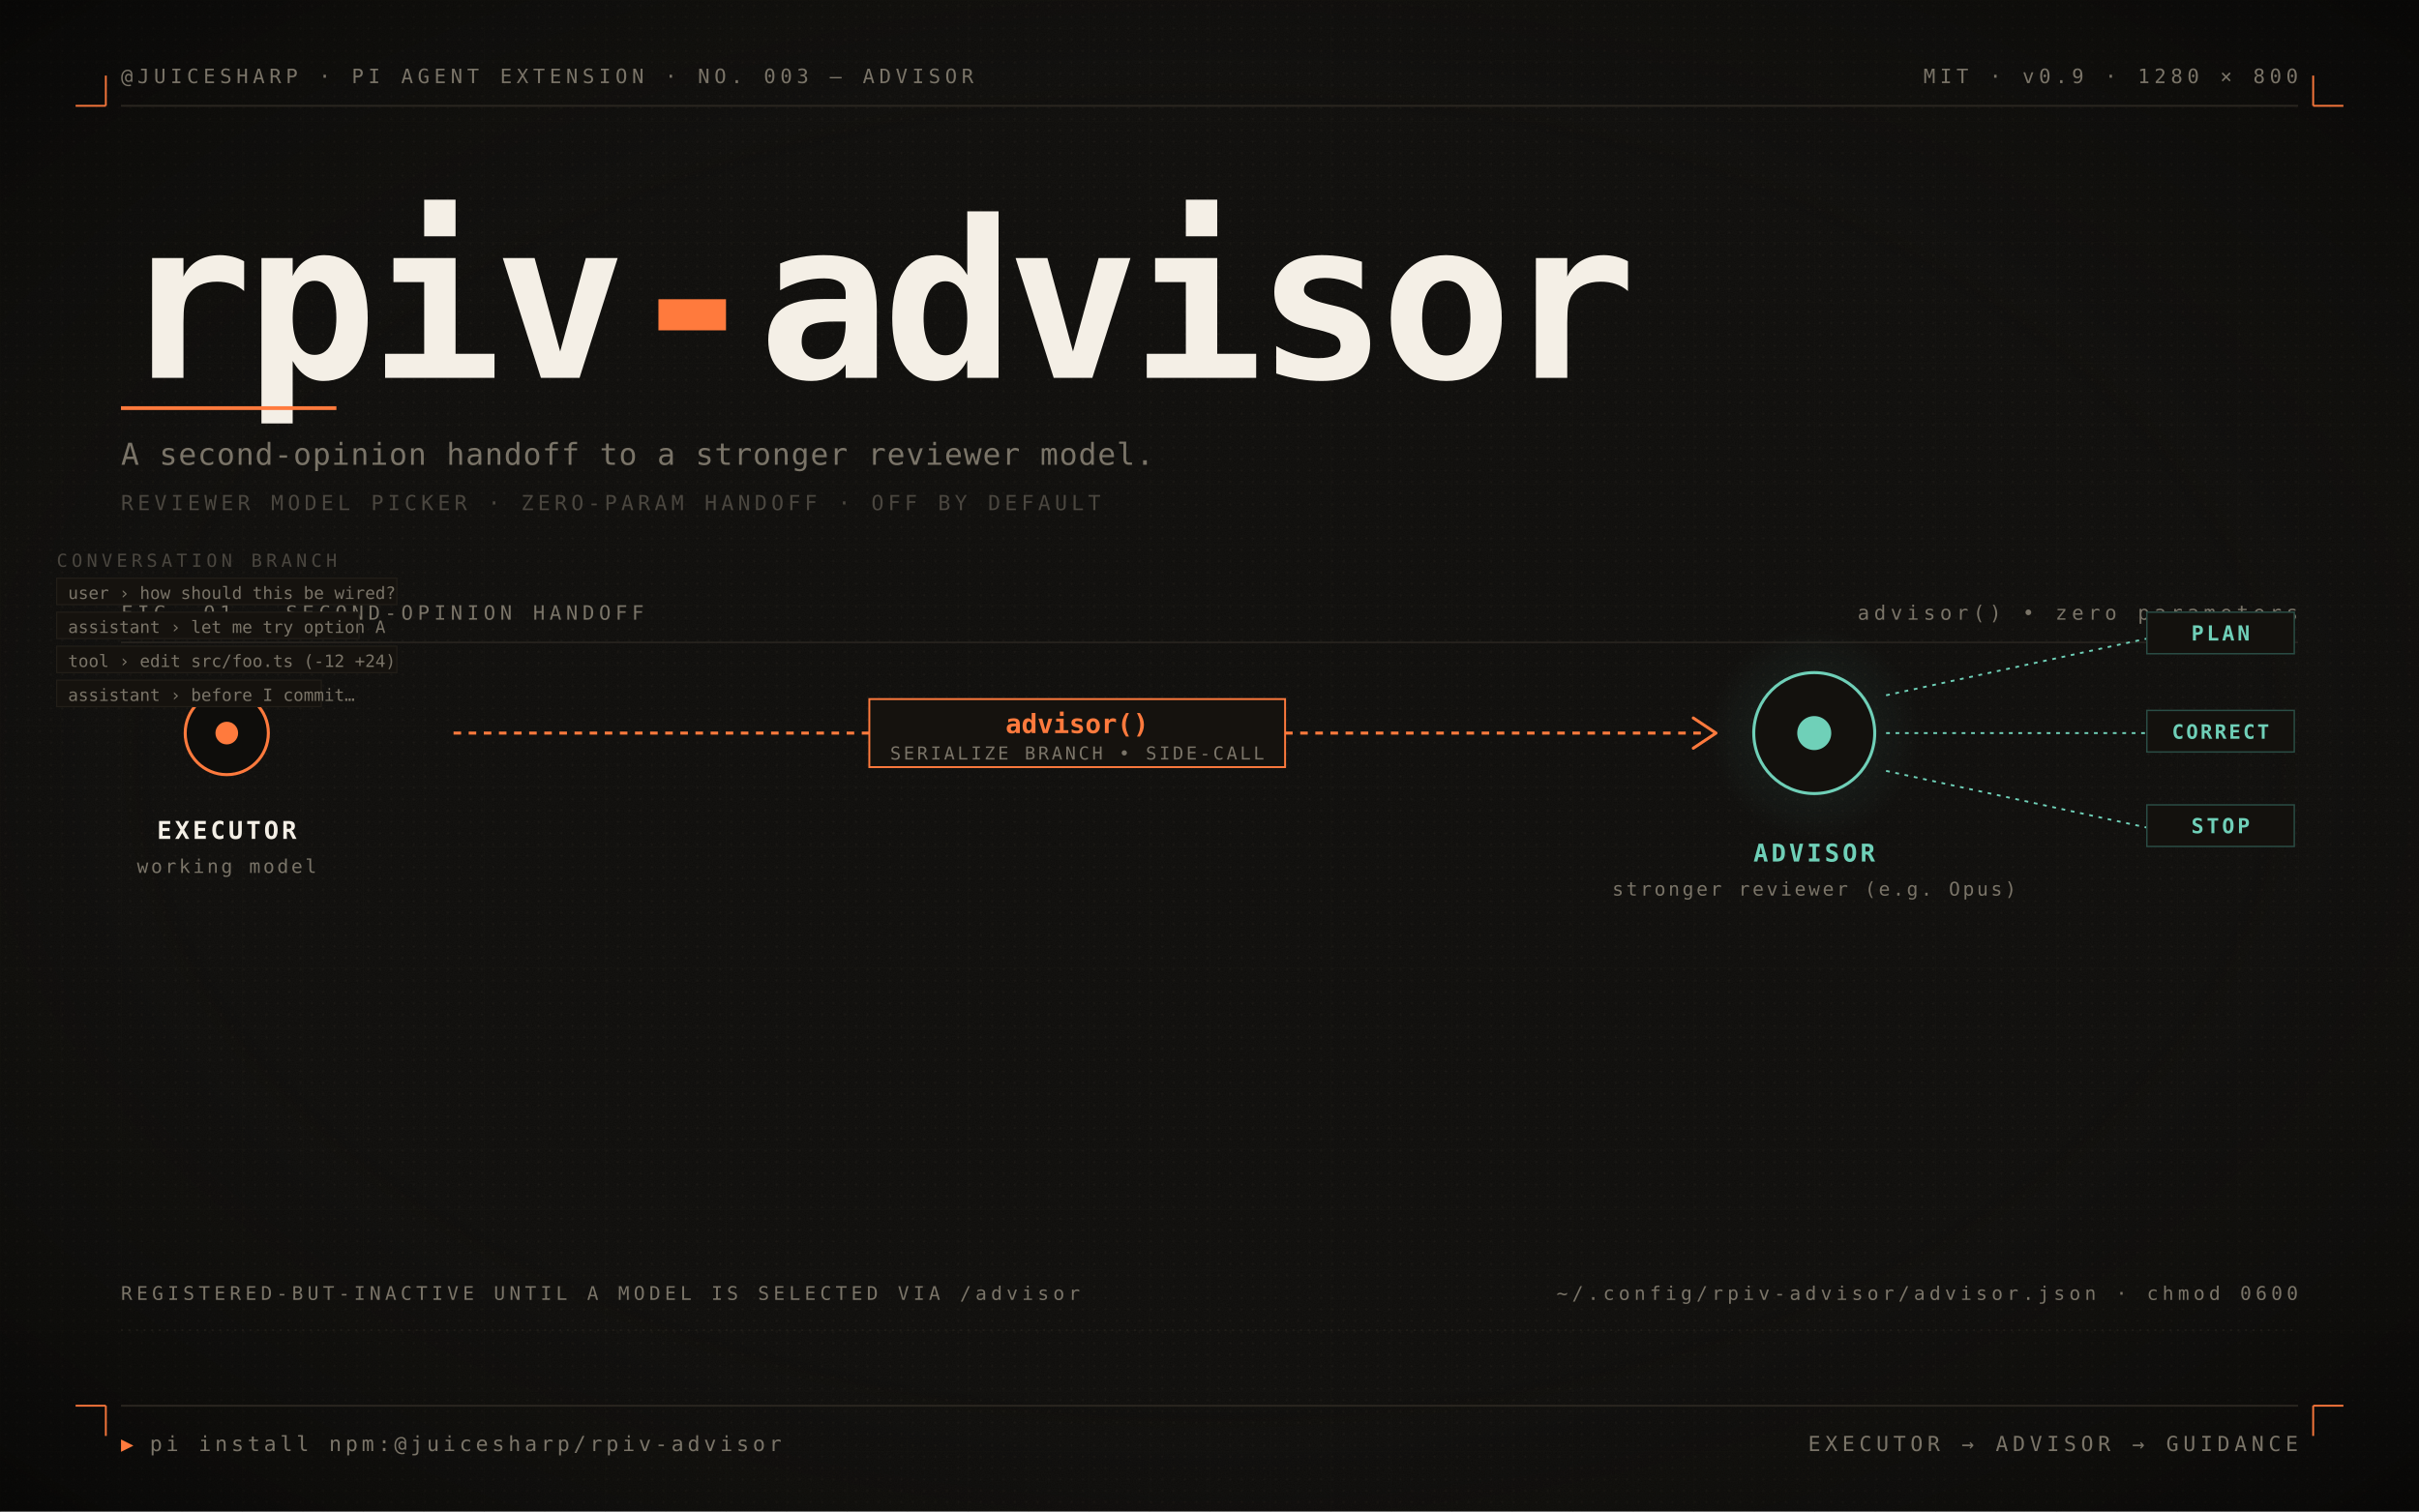
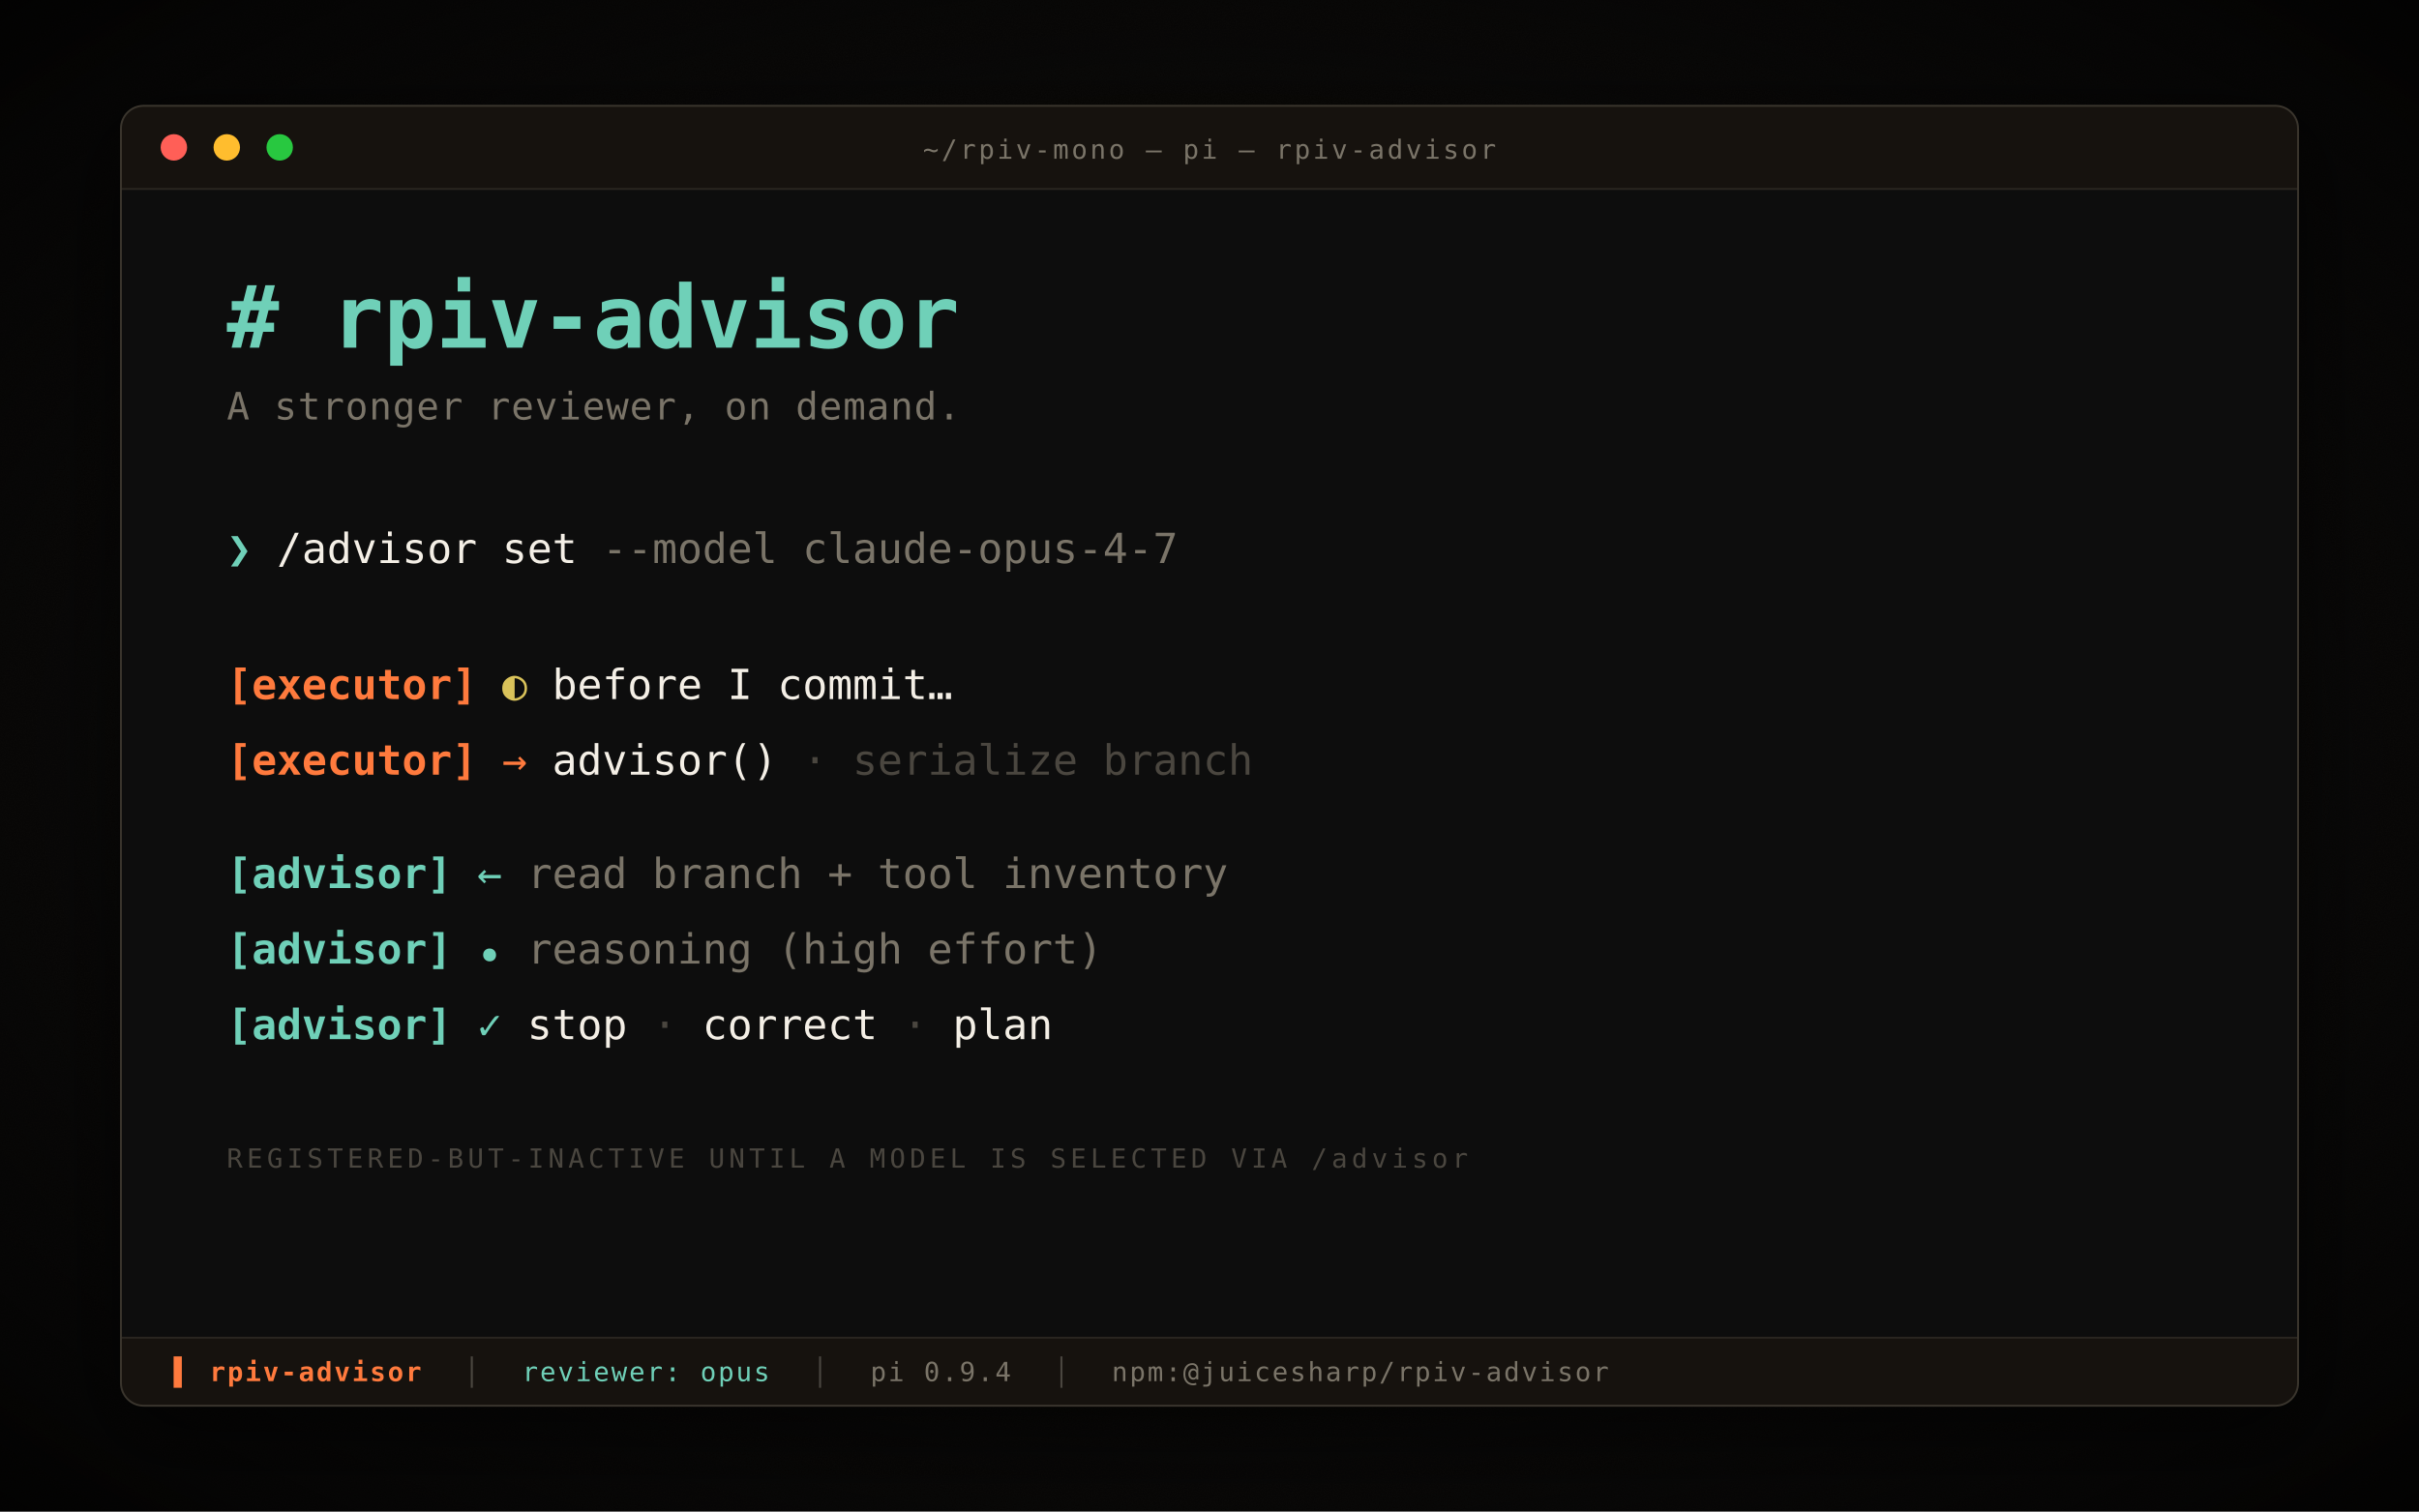
<svg xmlns="http://www.w3.org/2000/svg" viewBox="0 0 1280 800" role="img" aria-label="rpiv-advisor — Second-opinion handoff to a stronger reviewer model" preserveAspectRatio="xMidYMid meet">
  <defs>
    <style>
-       .mono   { font-family: 'JetBrains Mono', 'Fira Code', 'SFMono-Regular', ui-monospace, Menlo, Consolas, monospace; }
-       .ink    { fill: #F4EFE6; }
-       .paper  { fill: #0E0D0B; }
-       .muted  { fill: #7A7468; }
-       .dim    { fill: #4A463F; }
+       .mono { font-family: 'JetBrains Mono', 'Fira Code', 'SFMono-Regular', ui-monospace, Menlo, Consolas, monospace; }
+       .ink { fill: #F4EFE6; }
+       .muted { fill: #7A7468; }
+       .dim { fill: #4A463F; }
      .accent { fill: #FF7A3D; }
-       .mint   { fill: #6FD0B8; }
-       .rule   { stroke: #2A2620; }
-       .rule-bright { stroke: #FF7A3D; }
+       .mint { fill: #6FD0B8; }
+       .gold { fill: #D9C25A; }
    </style>
    <filter id="grain" x="0" y="0" width="100%" height="100%">
      <feTurbulence type="fractalNoise" baseFrequency="1.4" numOctaves="2" seed="13" />
-       <feColorMatrix values="0 0 0 0 0.96                              0 0 0 0 0.94                              0 0 0 0 0.88                              0 0 0 0.06 0" />
+       <feColorMatrix values="0 0 0 0 0.96  0 0 0 0 0.94  0 0 0 0 0.88  0 0 0 0.04 0" />
    </filter>
-     <pattern id="grid" width="32" height="32" patternUnits="userSpaceOnUse">
-       <path d="M32 0 H0 V32" fill="none" stroke="#161411" stroke-width="0.5" />
-     </pattern>
-     <pattern id="dots" width="6" height="6" patternUnits="userSpaceOnUse">
-       <circle cx="3" cy="3" r="0.6" fill="#231F1A" />
-     </pattern>
-     <marker id="chev" viewBox="0 0 10 10" refX="9" refY="5" markerWidth="9" markerHeight="9" orient="auto-start-reverse">
-       <path d="M0 0 L10 5 L0 10" fill="none" stroke="#FF7A3D" stroke-width="1.6" stroke-linecap="round" stroke-linejoin="round" />
-     </marker>
-     <marker id="chevMint" viewBox="0 0 10 10" refX="9" refY="5" markerWidth="9" markerHeight="9" orient="auto-start-reverse">
-       <path d="M0 0 L10 5 L0 10" fill="none" stroke="#6FD0B8" stroke-width="1.6" stroke-linecap="round" stroke-linejoin="round" />
-     </marker>
    <radialGradient id="vignette" cx="50%" cy="50%" r="70%">
-       <stop offset="60%" stop-color="#0E0D0B" stop-opacity="0" />
-       <stop offset="100%" stop-color="#000" stop-opacity="0.55" />
+       <stop offset="55%" stop-color="#070605" stop-opacity="0" />
+       <stop offset="100%" stop-color="#000" stop-opacity="0.7" />
    </radialGradient>
-     <radialGradient id="reviewerGlow" cx="50%" cy="50%" r="50%">
-       <stop offset="0%" stop-color="#6FD0B8" stop-opacity="0.45" />
-       <stop offset="60%" stop-color="#6FD0B8" stop-opacity="0.05" />
-       <stop offset="100%" stop-color="#6FD0B8" stop-opacity="0" />
-     </radialGradient>
+     <filter id="winShadow" x="-10%" y="-10%" width="120%" height="130%">
+       <feDropShadow dx="0" dy="14" stdDeviation="22" flood-color="#000" flood-opacity="0.6" />
+     </filter>
+     <clipPath id="wclip">
+       <rect x="64" y="56" width="1152" height="688" rx="12" />
+     </clipPath>
  </defs>
-   <rect width="1280" height="800" class="paper" />
-   <rect width="1280" height="800" fill="url(#grid)" opacity="0.55" />
-   <rect width="1280" height="800" fill="url(#dots)" opacity="0.4" />
-   <rect width="1280" height="800" filter="url(#grain)" opacity="0.5" />
+   <rect width="1280" height="800" fill="#070605" />
+   <rect width="1280" height="800" filter="url(#grain)" opacity="0.45" />
  <rect width="1280" height="800" fill="url(#vignette)" />
-   <g class="rule-bright" stroke-width="1" fill="none" opacity="0.95">
-     <path d="M40 56 L56 56 M56 40 L56 56" />
-     <path d="M1240 56 L1224 56 M1224 40 L1224 56" />
-     <path d="M40 744 L56 744 M56 760 L56 744" />
-     <path d="M1240 744 L1224 744 M1224 760 L1224 744" />
+   <rect x="64" y="56" width="1152" height="688" rx="12" fill="#0E0D0B" filter="url(#winShadow)" />
+   <g clip-path="url(#wclip)">
+     <rect x="64" y="56" width="1152" height="44" fill="#16120E" />
+     <line x1="64" y1="100" x2="1216" y2="100" stroke="#2A2620" />
+     <circle cx="92" cy="78" r="7" fill="#FF5F57" />
+     <circle cx="120" cy="78" r="7" fill="#FFBD2E" />
+     <circle cx="148" cy="78" r="7" fill="#28C840" />
+     <text class="mono muted" x="640" y="84" font-size="14" letter-spacing="1.4" text-anchor="middle">~/rpiv-mono — pi — rpiv-advisor</text>
+     <text class="mono mint" x="120" y="184" font-size="46" font-weight="700"># rpiv-advisor</text>
+     <text class="mono muted" x="120" y="222" font-size="20" letter-spacing="0.5">A stronger reviewer, on demand.</text>
+     <text class="mono" x="120" y="298" font-size="22">
+       <tspan class="mint" font-weight="700">❯</tspan>
+       <tspan class="ink">/advisor set</tspan>
+       <tspan class="muted">--model claude-opus-4-7</tspan>
+     </text>
+     <text class="mono" x="120" y="370" font-size="22">
+       <tspan class="accent" font-weight="700">[executor]</tspan>
+       <tspan class="gold">◐</tspan>
+       <tspan class="ink">before I commit…</tspan>
+     </text>
+     <text class="mono" x="120" y="410" font-size="22">
+       <tspan class="accent" font-weight="700">[executor]</tspan>
+       <tspan class="accent">→</tspan>
+       <tspan class="ink">advisor()</tspan>
+       <tspan class="dim">· serialize branch</tspan>
+     </text>
+     <text class="mono" x="120" y="470" font-size="22">
+       <tspan class="mint" font-weight="700">[advisor]</tspan>
+       <tspan class="mint">←</tspan>
+       <tspan class="muted">read branch + tool inventory</tspan>
+     </text>
+     <text class="mono" x="120" y="510" font-size="22">
+       <tspan class="mint" font-weight="700">[advisor]</tspan>
+       <tspan class="mint">⏺</tspan>
+       <tspan class="muted">reasoning (high effort)</tspan>
+     </text>
+     <text class="mono" x="120" y="550" font-size="22">
+       <tspan class="mint" font-weight="700">[advisor]</tspan>
+       <tspan class="mint">✓</tspan>
+       <tspan class="ink">stop</tspan>
+       <tspan class="dim">·</tspan>
+       <tspan class="ink">correct</tspan>
+       <tspan class="dim">·</tspan>
+       <tspan class="ink">plan</tspan>
+     </text>
+     <text class="mono dim" x="120" y="618" font-size="14" letter-spacing="2.2">REGISTERED-BUT-INACTIVE UNTIL A MODEL IS SELECTED VIA /advisor</text>
+     <rect x="64" y="708" width="1152" height="36" fill="#16120E" />
+     <line x1="64" y1="708" x2="1216" y2="708" stroke="#2A2620" />
+     <text class="mono" font-size="14" y="731" letter-spacing="1">
+       <tspan x="92" class="accent" font-weight="700">▌ rpiv-advisor</tspan>
+       <tspan dx="14" class="dim">│</tspan>
+       <tspan dx="14" class="mint">reviewer: opus</tspan>
+       <tspan dx="14" class="dim">│</tspan>
+       <tspan dx="14" class="muted">pi 0.9.4</tspan>
+       <tspan dx="14" class="dim">│</tspan>
+       <tspan dx="14" class="muted">npm:@juicesharp/rpiv-advisor</tspan>
+     </text>
  </g>
-   <line x1="64" y1="56" x2="1216" y2="56" class="rule" stroke-width="1" />
-   <text class="mono muted" x="64" y="44" font-size="10.5" letter-spacing="2.4">@JUICESHARP · PI AGENT EXTENSION · NO. 003 – ADVISOR</text>
-   <text class="mono muted" x="1216" y="44" font-size="10.5" letter-spacing="2.4" text-anchor="end">MIT · v0.9 · 1280 × 800</text>
-   <text class="mono ink" x="64" y="200" font-size="116" font-weight="700" letter-spacing="-4">rpiv<tspan class="accent">-</tspan>advisor</text>
-   <line x1="64" y1="216" x2="178" y2="216" class="rule-bright" stroke-width="2" />
-   <text class="mono muted" x="64" y="246" font-size="16" letter-spacing="0.5">A second-opinion handoff to a stronger reviewer model.</text>
-   <text class="mono dim" x="64" y="270" font-size="11" letter-spacing="2.2">REVIEWER MODEL PICKER · ZERO-PARAM HANDOFF · OFF BY DEFAULT</text>
-   <text class="mono muted" x="64" y="328" font-size="10.5" letter-spacing="2.4">FIG. 01 — SECOND-OPINION HANDOFF</text>
-   <text class="mono muted" x="1216" y="328" font-size="10.5" letter-spacing="2.4" text-anchor="end">advisor() • zero parameters</text>
-   <line x1="64" y1="340" x2="1216" y2="340" class="rule" stroke-width="0.75" />
-   <g transform="translate(120 388)">
-     <circle r="22" fill="#0E0D0B" stroke="#FF7A3D" stroke-width="1.6" />
-     <circle r="6" fill="#FF7A3D" />
-     <text class="mono ink" x="0" y="56" font-size="13" letter-spacing="1.6" text-anchor="middle" font-weight="700">EXECUTOR</text>
-     <text class="mono muted" x="0" y="74" font-size="10" letter-spacing="1.4" text-anchor="middle">working model</text>
-     <g transform="translate(-90 -82)">
-       <text class="mono dim" x="0" y="-6" font-size="9.5" letter-spacing="2.2">CONVERSATION BRANCH</text>
-       <rect x="0" y="0" width="180" height="14" fill="#15120E" stroke="#221E18" stroke-width="0.6" />
-       <rect x="0" y="18" width="160" height="14" fill="#15120E" stroke="#221E18" stroke-width="0.6" />
-       <rect x="0" y="36" width="180" height="14" fill="#15120E" stroke="#221E18" stroke-width="0.6" />
-       <rect x="0" y="54" width="140" height="14" fill="#15120E" stroke="#221E18" stroke-width="0.6" />
-       <text class="mono muted" x="6" y="11" font-size="9">user › how should this be wired?</text>
-       <text class="mono muted" x="6" y="29" font-size="9">assistant › let me try option A</text>
-       <text class="mono muted" x="6" y="47" font-size="9">tool › edit src/foo.ts (-12 +24)</text>
-       <text class="mono muted" x="6" y="65" font-size="9">assistant › before I commit…</text>
-     </g>
-   </g>
-   <line x1="240" y1="388" x2="900" y2="388" class="rule-bright" stroke-width="1.6" stroke-dasharray="4 4" />
-   <path d="M896 380 L908 388 L896 396" fill="none" stroke="#FF7A3D" stroke-width="1.6" stroke-linejoin="round" stroke-linecap="round" />
-   <g transform="translate(570 388)">
-     <rect x="-110" y="-18" width="220" height="36" fill="#15120E" stroke="#FF7A3D" stroke-width="1" />
-     <text class="mono accent" x="0" y="0" font-size="14" font-weight="700" text-anchor="middle">advisor()</text>
-     <text class="mono muted" x="0" y="14" font-size="9.5" letter-spacing="1.4" text-anchor="middle">SERIALIZE BRANCH • SIDE-CALL</text>
-   </g>
-   <g transform="translate(960 388)">
-     <circle r="56" fill="url(#reviewerGlow)" />
-     <circle r="32" fill="#13110D" stroke="#6FD0B8" stroke-width="1.6" />
-     <circle r="9" fill="#6FD0B8" />
-     <text class="mono mint" x="0" y="68" font-size="13" letter-spacing="1.6" text-anchor="middle" font-weight="700">ADVISOR</text>
-     <text class="mono muted" x="0" y="86" font-size="10" letter-spacing="1.4" text-anchor="middle">stronger reviewer (e.g. Opus)</text>
-   </g>
-   <g>
-     <line x1="998" y1="368" x2="1136" y2="338" stroke="#6FD0B8" stroke-width="1" stroke-dasharray="2 3" />
-     <rect x="1136" y="324" width="78" height="22" fill="#13110D" stroke="#2A4D45" stroke-width="0.75" />
-     <text class="mono mint" x="1175" y="339" font-size="11" letter-spacing="1.5" text-anchor="middle" font-weight="700">PLAN</text>
-     <line x1="998" y1="388" x2="1136" y2="388" stroke="#6FD0B8" stroke-width="1" stroke-dasharray="2 3" />
-     <rect x="1136" y="376" width="78" height="22" fill="#13110D" stroke="#2A4D45" stroke-width="0.75" />
-     <text class="mono mint" x="1175" y="391" font-size="10.5" letter-spacing="1.2" text-anchor="middle" font-weight="700">CORRECT</text>
-     <line x1="998" y1="408" x2="1136" y2="438" stroke="#6FD0B8" stroke-width="1" stroke-dasharray="2 3" />
-     <rect x="1136" y="426" width="78" height="22" fill="#13110D" stroke="#2A4D45" stroke-width="0.75" />
-     <text class="mono mint" x="1175" y="441" font-size="11" letter-spacing="1.5" text-anchor="middle" font-weight="700">STOP</text>
-   </g>
-   <line x1="64" y1="704" x2="1216" y2="704" class="rule" stroke-width="0.5" stroke-dasharray="1 3" />
-   <text class="mono muted" x="64" y="688" font-size="10" letter-spacing="2.2">REGISTERED-BUT-INACTIVE UNTIL A MODEL IS SELECTED VIA /advisor</text>
-   <text class="mono muted" x="1216" y="688" font-size="10" letter-spacing="2.2" text-anchor="end">~/.config/rpiv-advisor/advisor.json · chmod 0600</text>
-   <line x1="64" y1="744" x2="1216" y2="744" class="rule" stroke-width="1" />
-   <text class="mono muted" x="64" y="768" font-size="11" letter-spacing="2">
-     <tspan class="accent">▶</tspan>  pi install npm:@juicesharp/rpiv-advisor
-   </text>
-   <text class="mono muted" x="1216" y="768" font-size="11" letter-spacing="2.4" text-anchor="end">
-     EXECUTOR → ADVISOR → GUIDANCE
-   </text>
+   <rect x="64" y="56" width="1152" height="688" rx="12" fill="none" stroke="#3A352D" stroke-width="1" />
</svg>
